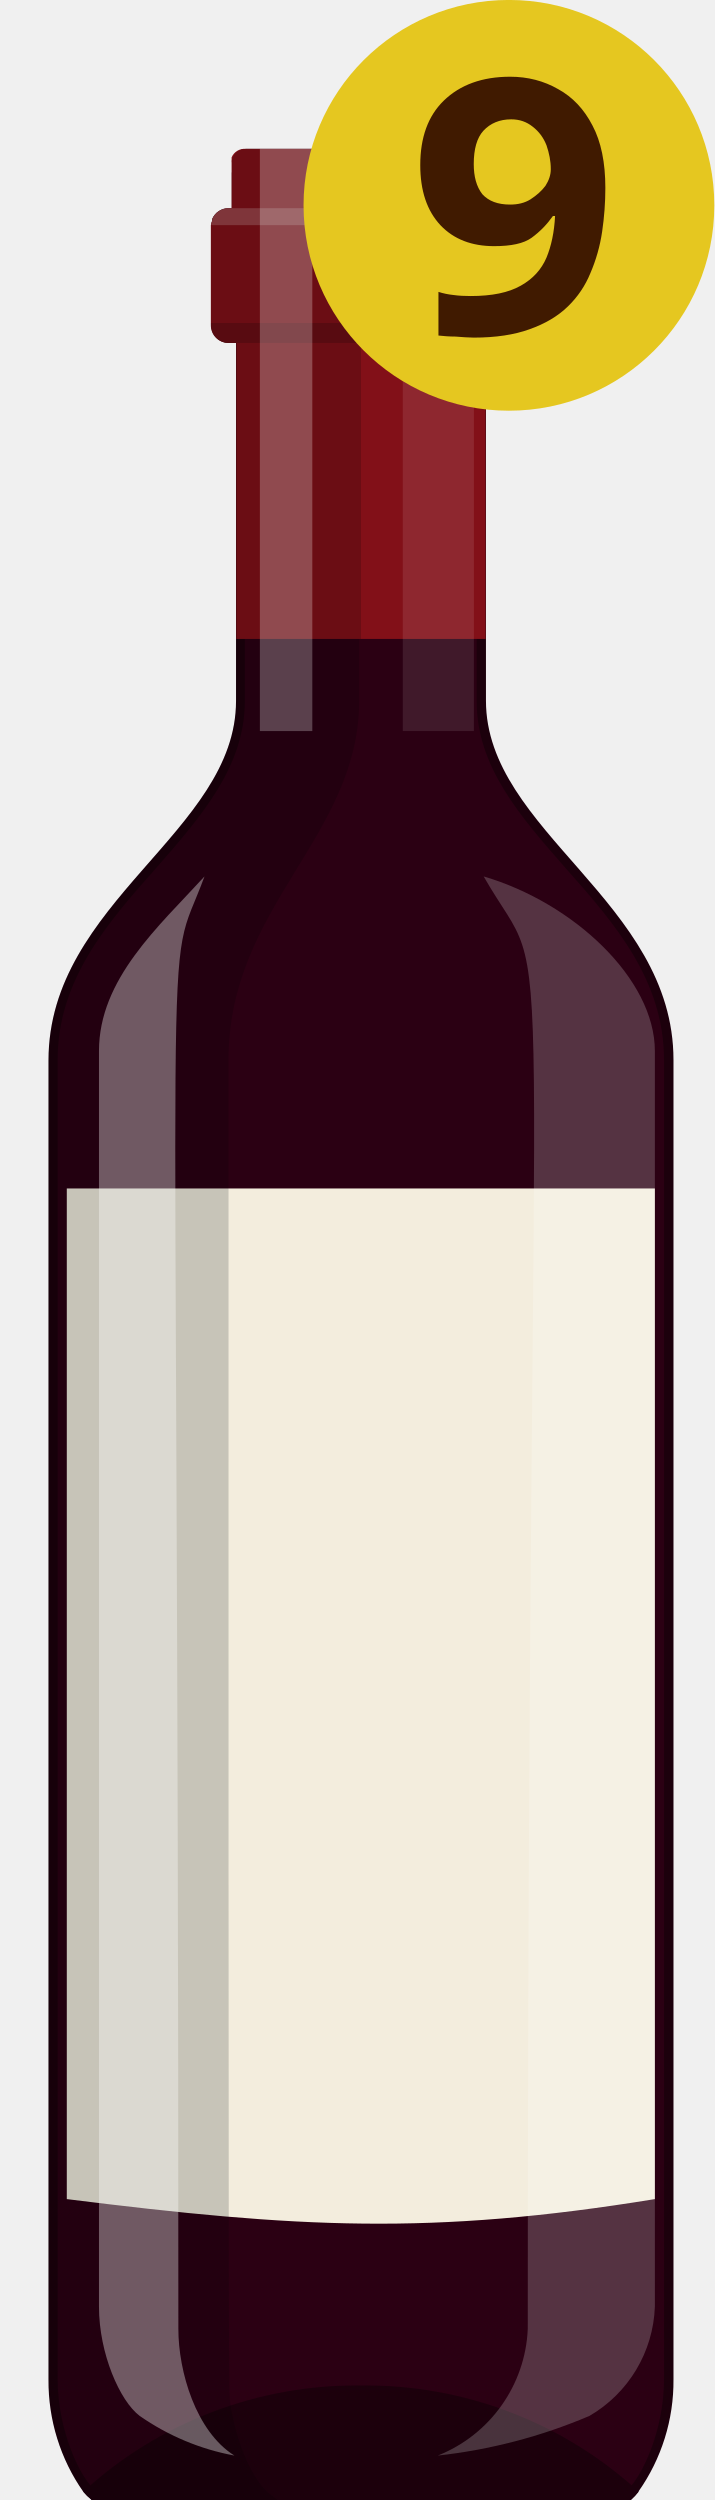
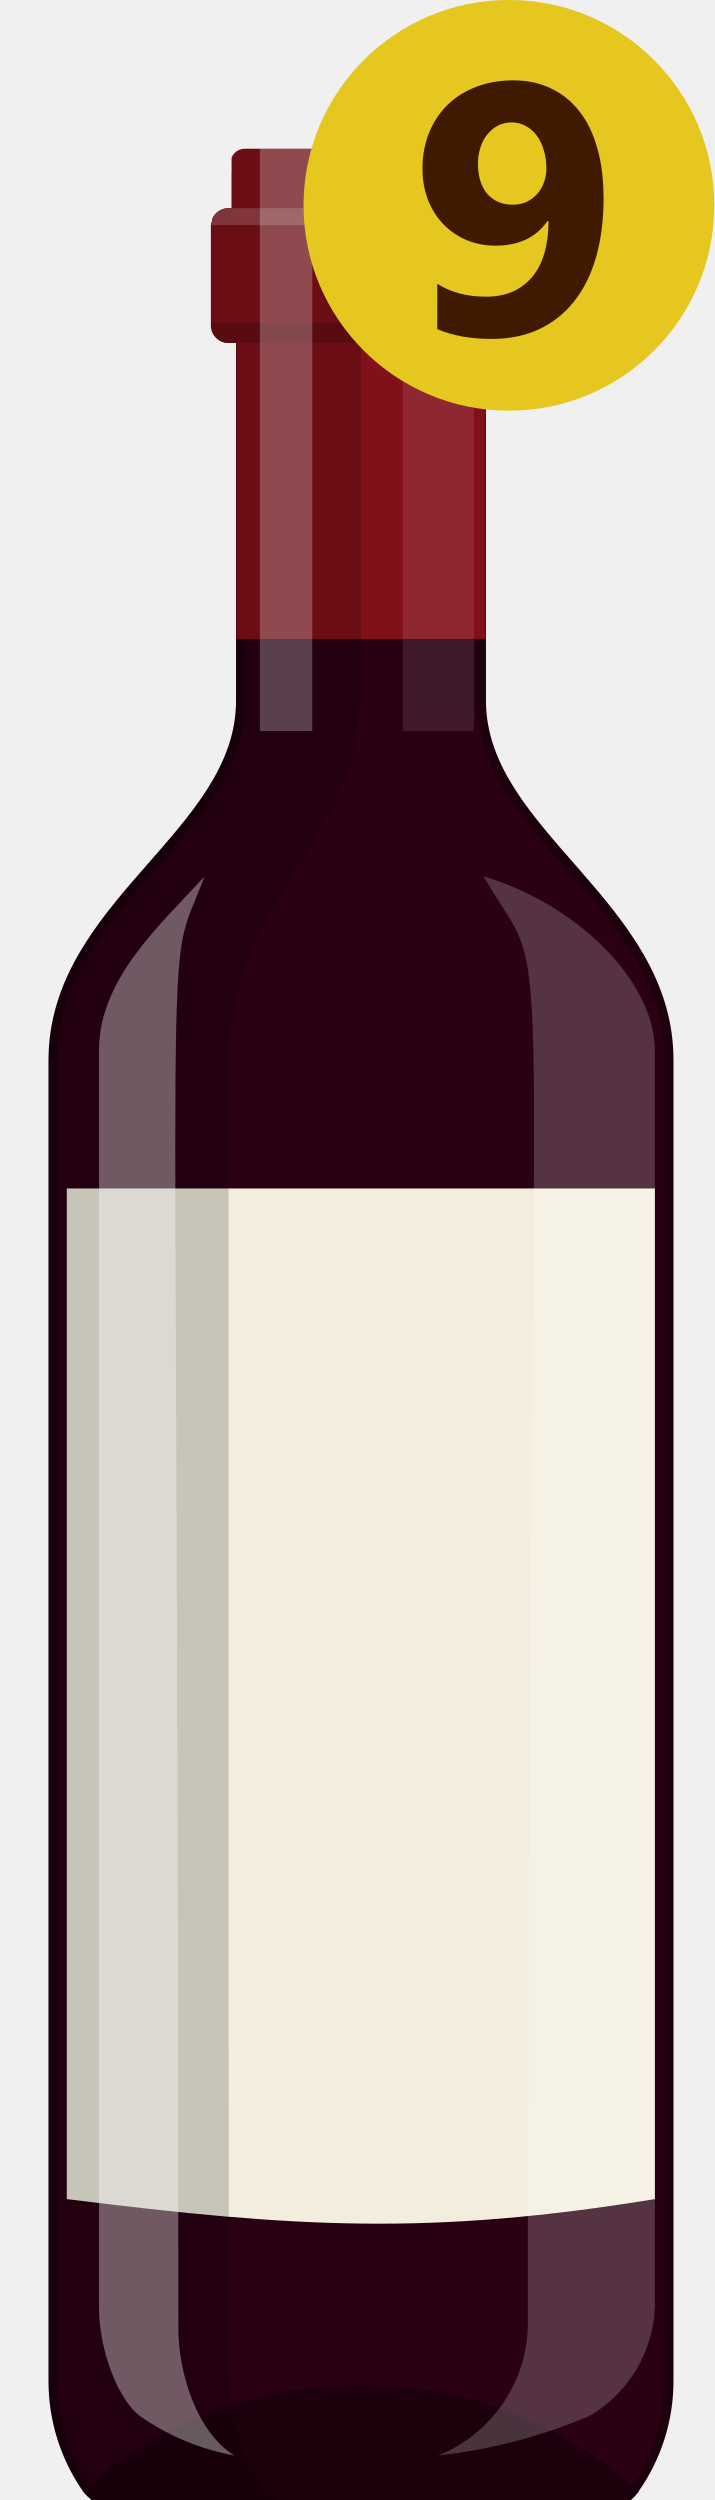
<svg xmlns="http://www.w3.org/2000/svg" viewBox="0 0 40 140" version="1.1" id="svg50" width="40" height="140">
  <defs id="defs4">
    <style id="style2">.cls-1{isolation:isolate;}.cls-2{fill:#1c000c;}.cls-3{fill:#2b0013;}.cls-4{fill:#f3eddd;}.cls-12,.cls-5{mix-blend-mode:multiply;}.cls-12,.cls-6{fill:#d1d3d4;}.cls-7{opacity:0.35;}.cls-11,.cls-8{fill:#fff;}.cls-11,.cls-9{opacity:0.2;}.cls-10{fill:#821018;}.cls-13{opacity:0.25;}.cls-14{opacity:0.1;}</style>
  </defs>
  <g class="cls-1" id="g48" style="isolation:isolate" transform="matrix(0.9147718,0,0,0.9147718,2.7343,8.336899)">
    <g id="Layer_2" data-name="Layer 2">
      <g id="Layer_1-2" data-name="Layer 1">
        <path class="cls-2" d="m 2.56,143.87 0.06,0.06 h 33 l 0.06,-0.06 a 3.6,3.6 0 0 0 0.41,-0.45 11.74,11.74 0 0 0 2.15,-6.88 V 55.78 c 0,-9.69 -11.48,-14 -11.48,-22 v -21.9 h 0.46 A 1.08,1.08 0 0 0 28.3,10.81 V 4.6 a 0.36,0.36 0 0 1 0,-0.1 0.24,0.24 0 0 1 0,-0.08 A 0.66,0.66 0 0 0 28.19,4.18 0.41,0.41 0 0 0 28.14,4.09 L 28,4 V 3.94 A 1.31,1.31 0 0 0 27.63,3.7 H 27.56 A 1.12,1.12 0 0 0 27.25,3.65 H 27 V 0.86 A 0.86,0.86 0 0 0 26.14,0 H 12.07 a 0.86,0.86 0 0 0 -0.79,0.52 0.56,0.56 0 0 0 0,0.12 0.83,0.83 0 0 0 0,0.22 V 3.63 H 11 A 1.09,1.09 0 0 0 10,4.3 V 4.4 A 0.81,0.81 0 0 0 9.95,4.67 v 6.14 A 1.07,1.07 0 0 0 11,11.88 h 0.46 V 33.8 c 0,8 -11.48,12.29 -11.48,22 v 80.76 a 11.81,11.81 0 0 0 2.14,6.88 3,3 0 0 0 0.44,0.43 z" id="path6" style="fill:#1c000c" />
        <path class="cls-3" d="m 3.54,143.93 h 31.14 l 0.5,-0.37 c 1.2,-1 2.48,-4 2.48,-7 V 55.77 c 0,-4.86 -3,-8.34 -6,-11.71 C 28.85,40.85 26.19,37.83 26.19,33.8 V 11.34 h 1 a 0.54,0.54 0 0 0 0.54,-0.53 V 4.71 A 0.54,0.54 0 0 0 27.19,4.18 H 26.45 V 0.86 A 0.32,0.32 0 0 0 26.14,0.54 H 12.08 A 0.32,0.32 0 0 0 11.76,0.86 V 4.18 H 11 a 0.53,0.53 0 0 0 -0.53,0.53 v 6.1 A 0.53,0.53 0 0 0 11,11.34 h 1 V 33.8 c 0,4 -2.65,7.05 -5.46,10.26 -3,3.37 -6,6.85 -6,11.71 v 80.76 c 0,3 1.29,6.07 2.49,7 z" id="path8" style="fill:#2b0013" />
        <path class="cls-2" d="m 2.63,143.93 h 33 a 3.94,3.94 0 0 0 0.48,-0.51 24.71,24.71 0 0 0 -17,-6.5 24.71,24.71 0 0 0 -17,6.5 4,4 0 0 0 0.52,0.51 z" id="path10" style="fill:#1c000c" />
        <path class="cls-4" d="m 37.1,125.51 c -13.7,2.23 -21.85,1.77 -36,0 V 63.64 h 36 z" id="path12" style="fill:#f3eddd" />
        <g class="cls-5" id="g16" style="mix-blend-mode:multiply">
          <path class="cls-6" d="M 2.63,143.93 H 14 l -0.49,-0.38 c -1,-0.78 -2,-3 -2.38,-5.39 C 11,136.89 11,142.57 11,55.77 c 0,-9.43 8,-13.64 8,-22 V 11.35 c -0.79,0 -1.53,0.14 -1.53,-0.53 V 4.69 c 0,-0.61 0.75,-0.49 1.27,-0.49 V 3.65 C 18.74,0.92 18.66,0.58 19,0.57 v 0 A 63.54,63.54 0 0 0 11.16,1.45 V 3.63 H 11 A 1.11,1.11 0 0 0 10,4.3 V 4.4 A 0.65,0.65 0 0 0 9.95,4.67 v 6.14 A 1.07,1.07 0 0 0 11,11.88 h 0.46 V 33.8 c 0,8 -11.48,12.29 -11.48,22 v 80.76 c 0.02,3.36 1.46,6.36 2.65,7.37 z" id="path14" style="fill:#d1d3d4" />
        </g>
        <g class="cls-7" id="g20" style="opacity:0.35">
          <path class="cls-8" d="m 7.93,133.46 c 0,-92.54 -1,-81.88 1.6,-88.92 -2.81,3.07 -6.46,6.28 -6.46,10.69 v 76.87 c 0,2.86 1.28,5.77 2.49,6.68 a 14.86,14.86 0 0 0 5.8,2.43 C 9,139.73 7.93,136.06 7.93,133.46 Z" id="path18" style="fill:#ffffff" />
        </g>
        <g class="cls-9" id="g24" style="opacity:0.2">
          <path class="cls-8" d="m 29.32,133.46 c 0,-93.05 1.9,-80.88 -2.7,-88.92 5.51,1.62 10.48,6.28 10.48,10.69 v 76.87 a 8.07,8.07 0 0 1 -4,6.68 32.81,32.81 0 0 1 -9.29,2.43 8.75,8.75 0 0 0 5.51,-7.75 z" id="path22" style="fill:#ffffff" />
        </g>
        <path class="cls-10" d="m 28.28,4.67 v 6.14 A 1.08,1.08 0 0 1 27.2,11.88 H 26.74 V 30 H 11.48 V 11.88 H 11 A 1.07,1.07 0 0 1 9.92,10.81 V 4.67 A 0.81,0.81 0 0 1 10,4.4 V 4.3 a 1.09,1.09 0 0 1 1,-0.67 h 0.19 V 0.86 a 0.83,0.83 0 0 1 0,-0.22 0.56,0.56 0 0 1 0,-0.12 A 0.86,0.86 0 0 1 12.07,0 H 26.13 A 0.86,0.86 0 0 1 27,0.86 v 2.77 h 0.2 a 1.12,1.12 0 0 1 0.31,0.05 h 0.07 a 1.31,1.31 0 0 1 0.37,0.24 L 28,4 28.08,4.1 a 0.41,0.41 0 0 1 0.05,0.09 0.66,0.66 0 0 1 0.11,0.24 0.24,0.24 0 0 0 0,0.08 0.36,0.36 0 0 0 0,0.1 z" id="path26" style="fill:#821018" />
        <path class="cls-11" d="M 28.28,4.67 H 9.94 A 0.81,0.81 0 0 1 10,4.4 V 4.3 a 1.09,1.09 0 0 1 1,-0.67 h 16.2 a 1.12,1.12 0 0 1 0.31,0.05 h 0.07 a 1.31,1.31 0 0 1 0.37,0.24 L 28,4 28.08,4.1 a 0.41,0.41 0 0 1 0.05,0.09 0.66,0.66 0 0 1 0.11,0.24 0.24,0.24 0 0 0 0,0.08 0.36,0.36 0 0 0 0,0.1 z" id="path28" style="opacity:0.2;fill:#ffffff" />
        <path class="cls-12" d="m 28.28,10.66 v 0.15 A 1.08,1.08 0 0 1 27.2,11.88 H 11 A 1.07,1.07 0 0 1 9.92,10.81 v -0.15 z" id="path30" style="mix-blend-mode:multiply;fill:#d1d3d4" />
        <g class="cls-5" id="g34" style="mix-blend-mode:multiply">
          <path class="cls-6" d="M 19.11,0 V 30 H 11.48 V 11.88 H 11 A 1.07,1.07 0 0 1 9.92,10.81 V 4.67 A 0.81,0.81 0 0 1 10,4.4 V 4.3 a 1.09,1.09 0 0 1 1,-0.67 h 0.19 V 0.86 A 0.86,0.86 0 0 1 12.07,0 Z" id="path32" style="fill:#d1d3d4" />
        </g>
        <g class="cls-13" id="g38" style="opacity:0.25">
          <rect class="cls-8" x="12.92" width="3.21" height="35.64" id="rect36" y="0" style="fill:#ffffff" />
        </g>
        <g class="cls-14" id="g42" style="opacity:0.1">
          <rect class="cls-8" x="21.67" width="4.35" height="35.64" id="rect40" y="0" style="fill:#ffffff" />
        </g>
      </g>
    </g>
  </g>
  <g transform="matrix(3.779528,0,0,3.779528,-464.1805,-841.299)" id="g1736">
    <circle r="3.043" cy="225.636" cx="130.355" class="st4" id="path1269-7_4_" style="fill:#e5c720;stroke-width:0.304" />
-     <text y="230.86" x="127.02" id="text1545" class="st5 st2 st3" transform="scale(1.014544,0.9856643)" style="font-style:normal;font-variant:normal;font-weight:bold;font-stretch:normal;font-size:5.369px;font-family:'Segoe UI';-inkscape-font-specification:'Segoe UI Bold';fill:#401a00;stroke-width:0.268">9</text>
+     <g aria-label="9" transform="scale(1.014544,0.9856643)" style="font-style:normal;font-variant:normal;font-weight:bold;font-stretch:normal;font-size:5.369px;font-family:'Segoe UI';-inkscape-font-specification:'Segoe UI Bold';fill:#401a00;stroke-width:0.268" id="text1545">
+       <path d="m 129.869,228.8 q 0,0.501 -0.11,0.897 -0.11,0.393 -0.322,0.666 -0.21,0.273 -0.514,0.419 -0.304,0.144 -0.689,0.144 -0.461,0 -0.794,-0.147 v -0.682 q 0.296,0.194 0.713,0.194 0.427,0 0.668,-0.291 0.241,-0.291 0.244,-0.841 l -0.016,-0.005 q -0.249,0.37 -0.758,0.37 -0.231,0 -0.427,-0.086 -0.194,-0.086 -0.338,-0.239 -0.142,-0.155 -0.223,-0.367 -0.079,-0.212 -0.079,-0.467 0,-0.296 0.097,-0.54 0.097,-0.244 0.27,-0.419 0.176,-0.176 0.419,-0.27 0.244,-0.097 0.54,-0.097 0.307,0 0.55,0.121 0.244,0.118 0.414,0.343 0.173,0.225 0.262,0.553 0.092,0.328 0.092,0.744 z m -0.836,-0.44 q 0,-0.144 -0.037,-0.27 -0.037,-0.128 -0.102,-0.22 -0.066,-0.092 -0.16,-0.144 -0.094,-0.055 -0.207,-0.055 -0.107,0 -0.199,0.047 -0.089,0.047 -0.155,0.131 -0.066,0.081 -0.102,0.197 -0.037,0.115 -0.037,0.249 0,0.147 0.037,0.262 0.037,0.113 0.102,0.191 0.068,0.079 0.163,0.121 0.094,0.039 0.21,0.039 0.11,0 0.199,-0.042 0.089,-0.045 0.152,-0.118 0.066,-0.073 0.1,-0.173 0.037,-0.1 0.037,-0.215 z" style="font-style:normal;font-variant:normal;font-weight:bold;font-stretch:normal;font-size:5.369px;font-family:'Segoe UI';-inkscape-font-specification:'Segoe UI Bold';fill:#401a00;stroke-width:0.268" id="path840" />
+     </g>
  </g>
</svg>
